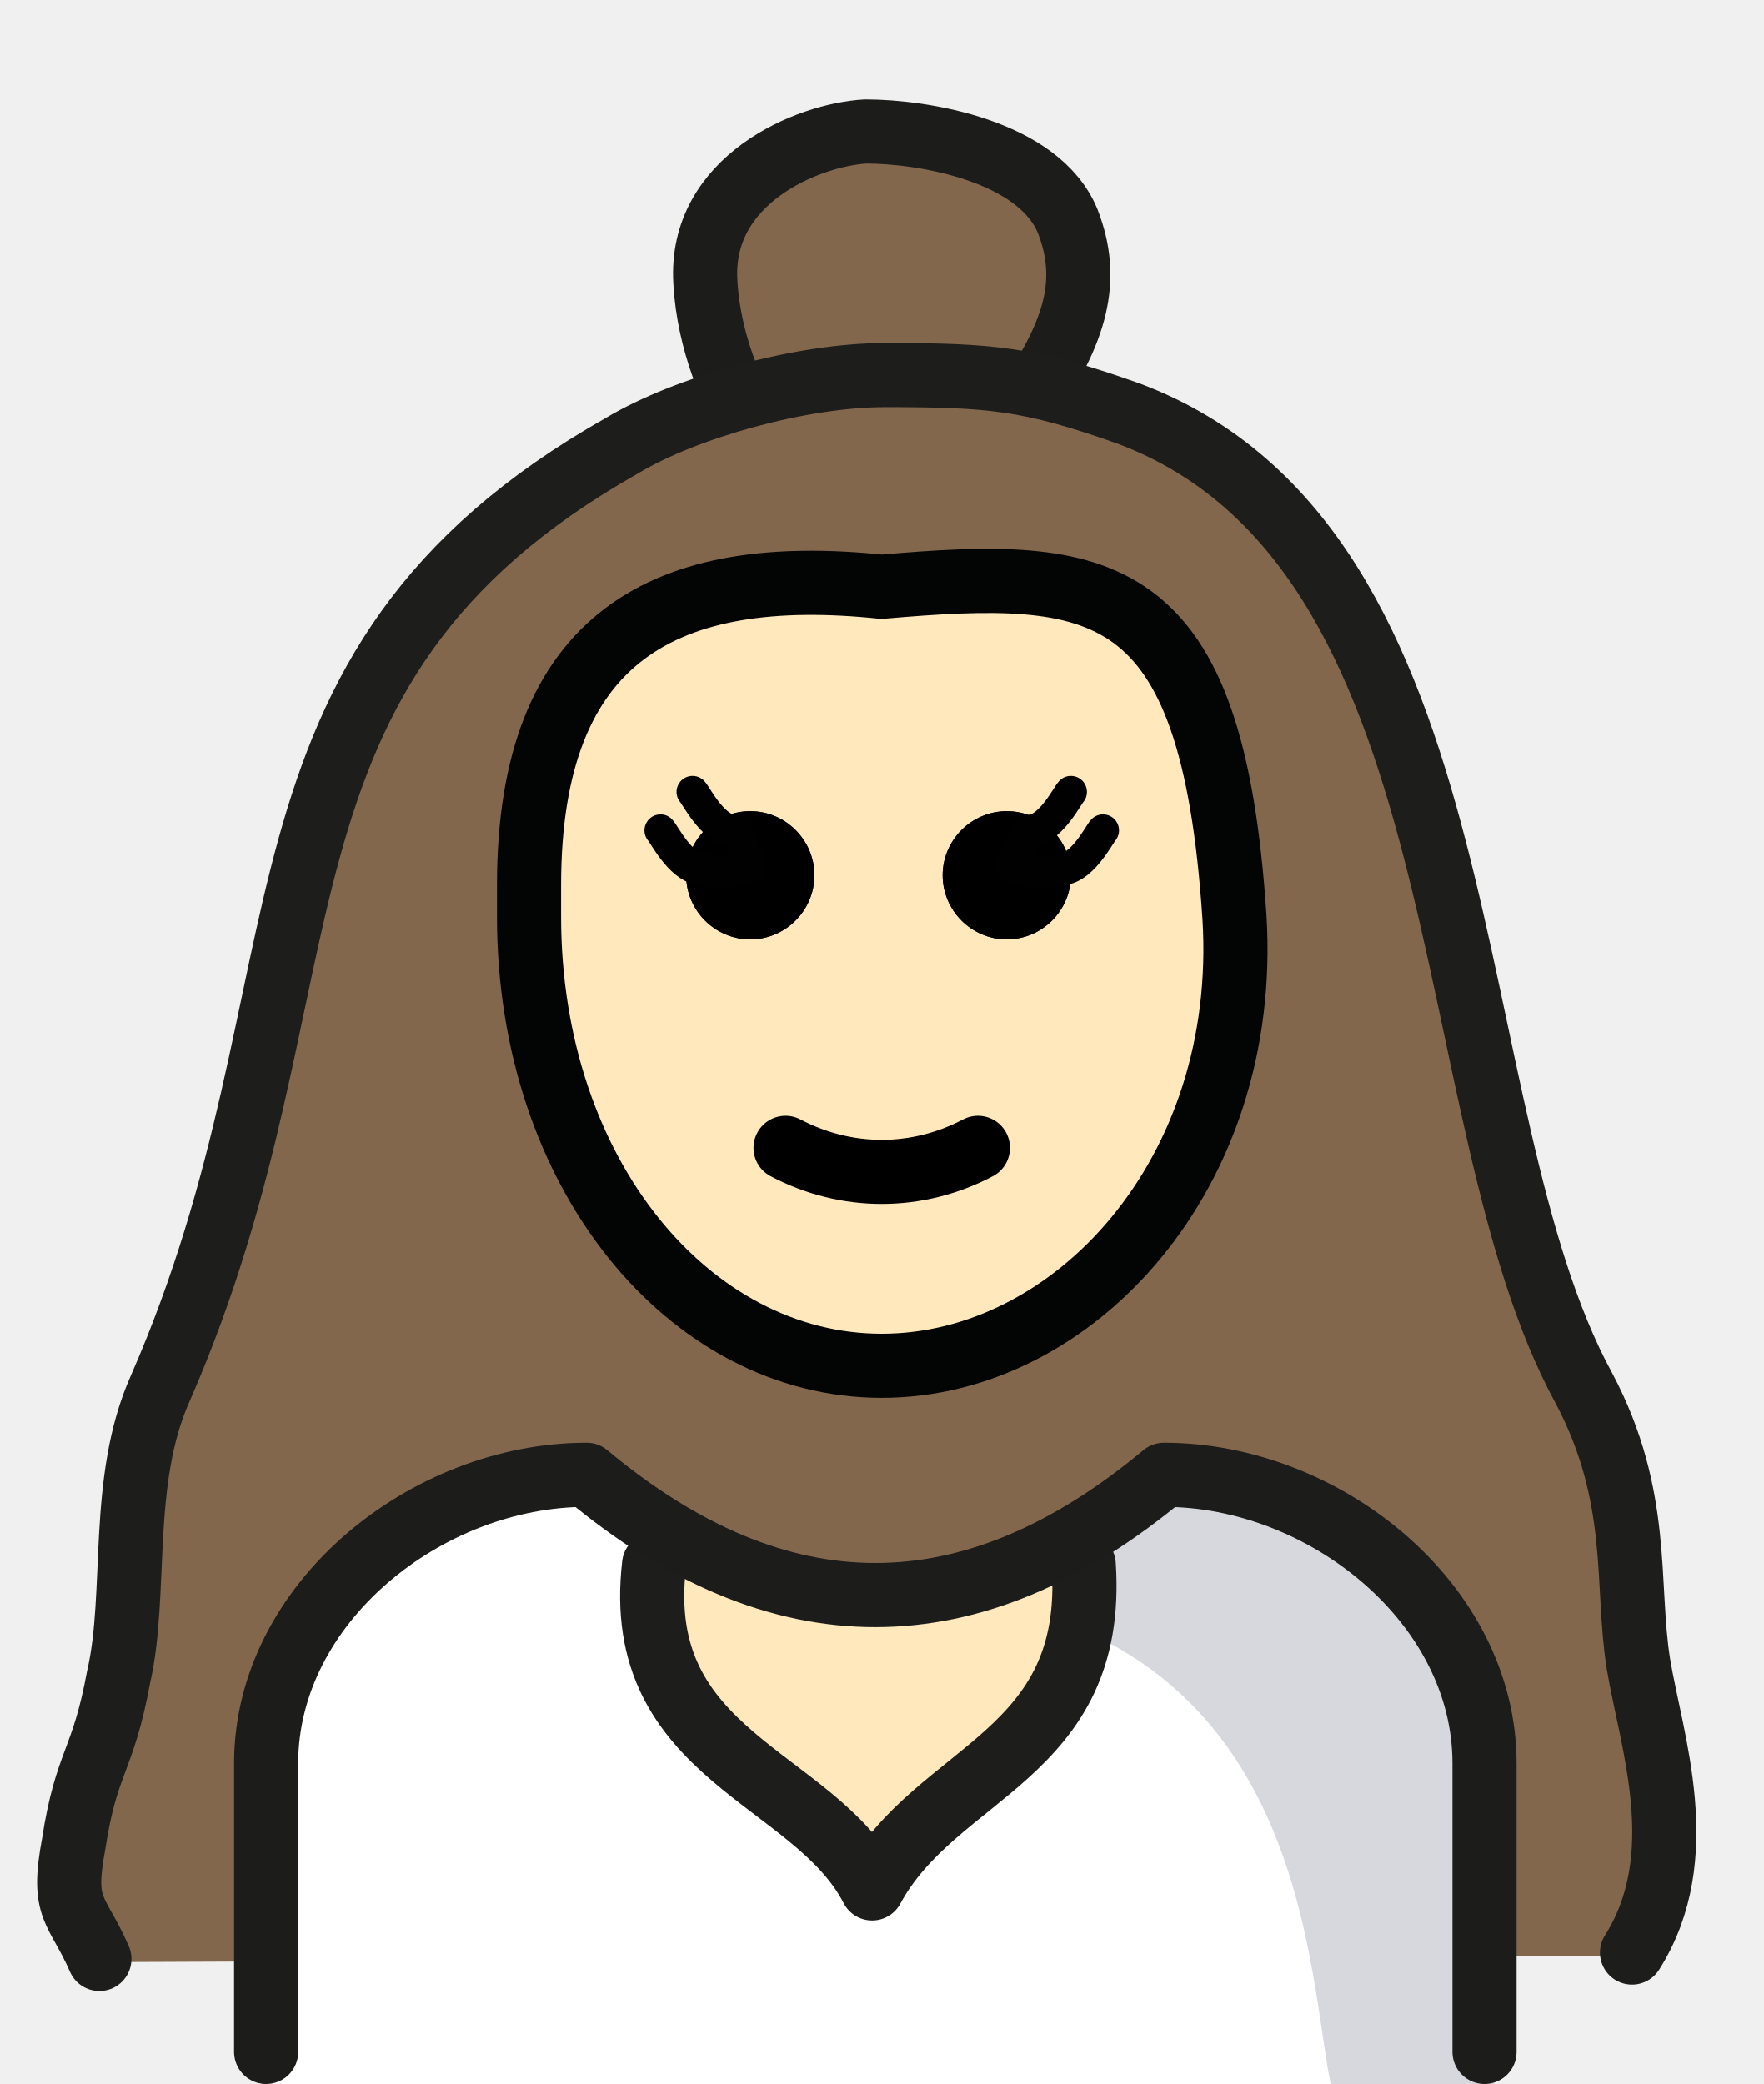
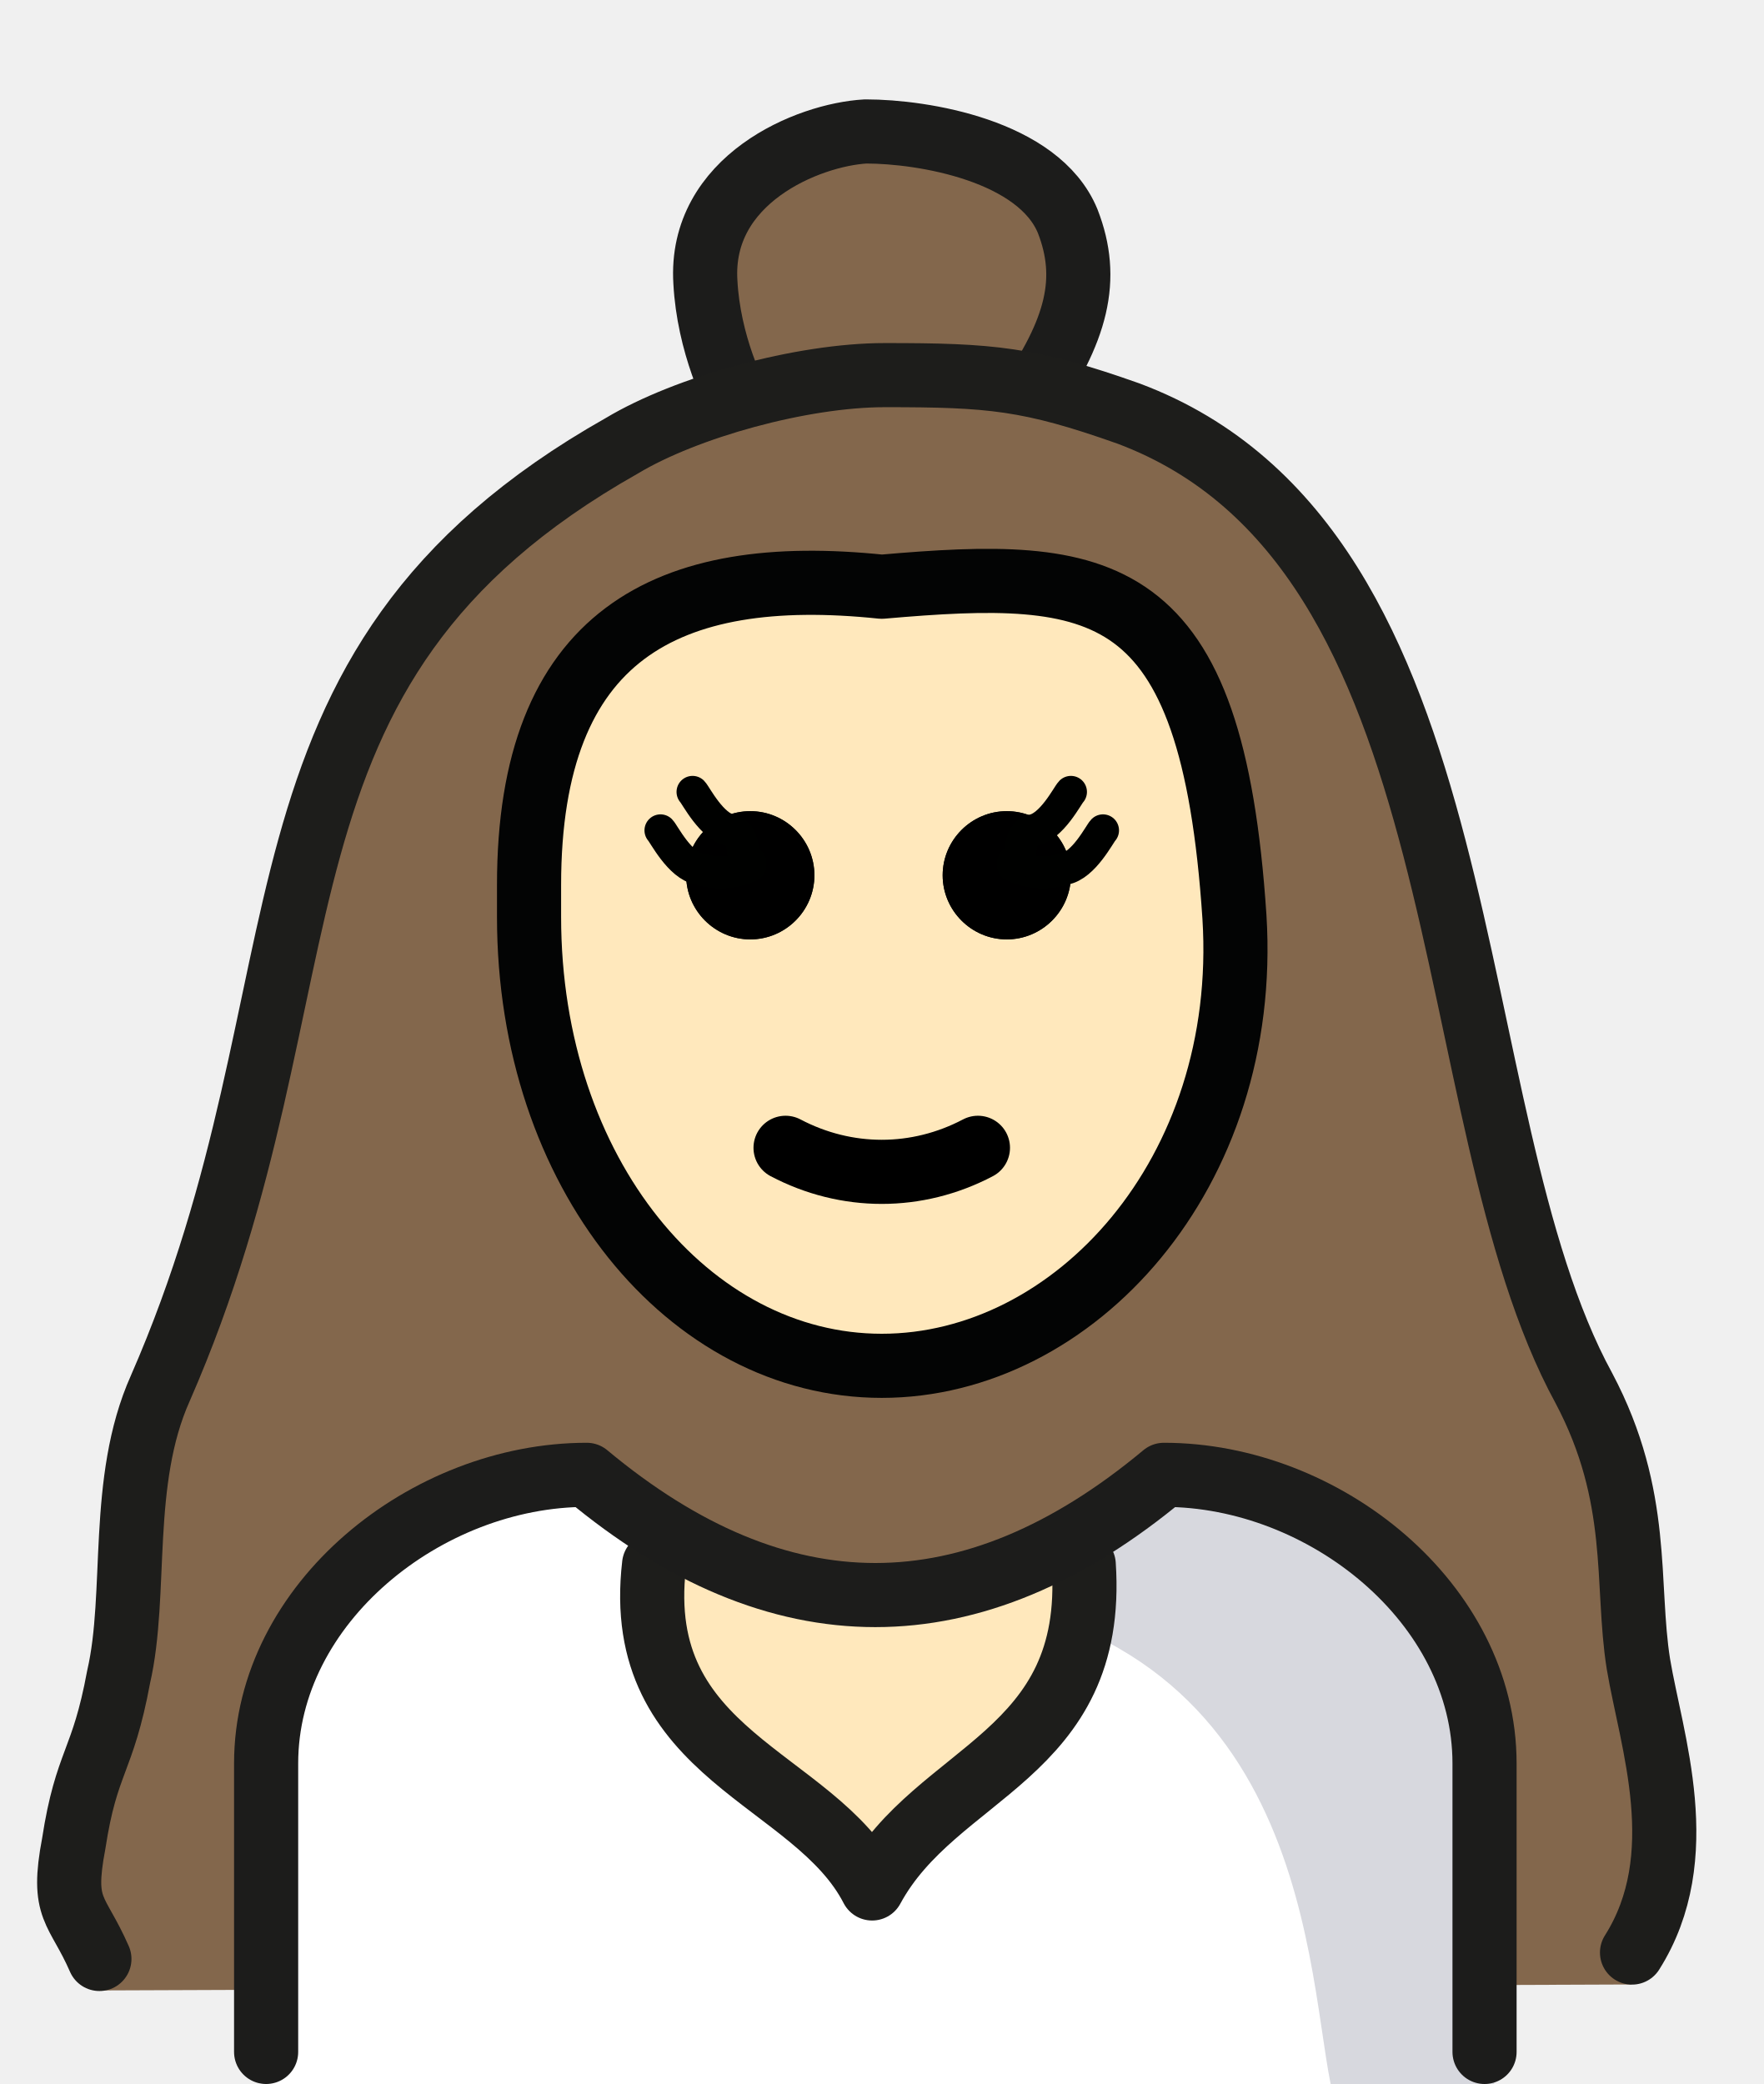
<svg xmlns="http://www.w3.org/2000/svg" version="1.1" id="Ebene_1" x="0px" y="0px" width="55px" height="65px" viewBox="0 0 55 65" enable-background="new 0 0 55 65" xml:space="preserve">
-   <path fill="#83674C" d="M23.2,12.7c-0.3-0.4-1.1-2.1-1.2-4C21.8,5.5,25.2,4,27,4c1.8,0,5.4,0.6,6.3,2.8c0.7,1.8,0.3,3.4-1.3,5.7" />
+   <path fill="#83674C" d="M23.2,12.7c-0.3-0.4-1.1-2.1-1.2-4C21.8,5.5,25.2,4,27,4s5.4,0.6,6.3,2.8c0.7,1.8,0.3,3.4-1.3,5.7" />
  <path fill="none" stroke="#1C1C1B" stroke-width="2" stroke-linecap="round" stroke-linejoin="round" d="M23.2,12.8  c-0.3-0.4-1.1-2.1-1.2-4c-0.2-3.2,3.2-4.6,5-4.7c1.8,0,5.4,0.6,6.3,2.8c0.7,1.8,0.3,3.4-1.3,5.7" />
-   <path fill="#83674C" d="M50.9,61c1.8-2.3,2-4.4,0.4-8.2c-1.1-2.5-1.1-4.6-1.1-7.2c0-2.6-2.2-5.1-2.3-6.2  C45.1,20.1,42,11.2,27.5,11.7c-9.6,0.3-15.8,5.5-17.2,12.2C9,30.4,6.5,39.4,4.2,45.3c-0.6,1.5,1.2,5.5-0.6,8.8  c-2.8,5.3-0.5,5-0.7,7.1" />
+   <path fill="#83674C" d="M50.875,61.896c1.8-2.3,2.025-5.296,0.425-9.096c-1.1-2.5-1.1-4.6-1.1-7.2c0-2.6-2.2-5.1-2.3-6.199  C45.1,20.1,42,11.2,27.5,11.7c-9.6,0.3-15.8,5.5-17.2,12.2C9,30.4,6.5,39.4,4.2,45.3c-0.6,1.5,1.2,5.5-0.6,8.8  C0.8,59.4,3.2,59.981,3,62.082" />
  <path fill="#FFE8BC" d="M16.9,27v1c0,7.7,4.7,13.8,10.8,13.8c6,0,10.8-6,10.8-13.8c0-4.7-1.9-8.4-6.6-10.6c-4.3,1-8.2,0.1-11.5,1.7  C17.6,20.6,17.4,26.1,16.9,27" />
  <path fill="none" stroke="#000000" stroke-width="2" stroke-linecap="round" stroke-linejoin="round" stroke-miterlimit="10" d="  M24.5,35.8c1.9,1,4.1,1,6,0" />
  <path fill="none" stroke="#030404" stroke-width="2" stroke-linejoin="round" d="M16.5,28.6c0,8,5,14,11,14s11.5-6,11-14  c-0.7-10.6-4.1-10.9-11-10.3c-6.7-0.7-11,1.5-11,9.3V28.6z" />
-   <path fill="none" stroke="#1D1D1B" stroke-width="2" stroke-linecap="round" stroke-linejoin="round" stroke-miterlimit="10" d="  M50.9,60.9c1.9-3,0.6-6.6,0.2-9c-0.4-2.5,0.1-5.2-1.7-8.6c-4.7-8.6-3-26.2-14.2-30.4c-3.1-1.1-4.3-1.2-7.6-1.2c-2.6,0-6.2,1-8.2,2.2  c-12.4,7-8.8,16.6-14.4,29.4c-1.3,2.9-0.7,6.4-1.3,9c-0.5,2.7-1,2.6-1.4,5.2c-0.4,2.1,0.1,2,0.8,3.6" />
-   <path fill="#1C1C1B" d="M33.4,27.3c0,1.1-0.9,2-2,2c-1.1,0-2-0.9-2-2c0-1.1,0.9-2,2-2C32.5,25.3,33.4,26.2,33.4,27.3" />
-   <path fill="#1C1C1B" d="M25.4,27.3c0,1.1-0.9,2-2,2c-1.1,0-2-0.9-2-2c0-1.1,0.9-2,2-2C24.5,25.3,25.4,26.2,25.4,27.3" />
-   <path d="M33.4,27.3c0,1.1-0.9,2-2,2c-1.1,0-2-0.9-2-2c0-1.1,0.9-2,2-2C32.5,25.3,33.4,26.2,33.4,27.3" />
-   <path d="M25.4,27.3c0,1.1-0.9,2-2,2c-1.1,0-2-0.9-2-2c0-1.1,0.9-2,2-2C24.5,25.3,25.4,26.2,25.4,27.3" />
+   <path fill="none" stroke="#1D1D1B" stroke-width="2" stroke-linecap="round" stroke-linejoin="round" stroke-miterlimit="10" d="  M50.9,60.9c1.899-3,0.6-6.601,0.199-9C50.7,49.4,51.2,46.7,49.4,43.3c-4.7-8.6-3-26.2-14.2-30.4c-3.101-1.1-4.3-1.2-7.6-1.2  c-2.6,0-6.2,1-8.2,2.2C7,20.9,10.6,30.5,5,43.3c-1.3,2.9-0.7,6.4-1.3,9c-0.5,2.7-1,2.601-1.4,5.2c-0.4,2.1,0.1,2,0.8,3.6" />
+   <path fill="#1C1C1B" d="M33.4,27.3c0,1.1-0.9,2-2,2c-1.101,0-2-0.9-2-2c0-1.1,0.899-2,2-2C32.5,25.3,33.4,26.2,33.4,27.3" />
+   <path fill="#1C1C1B" d="M25.4,27.3c0,1.1-0.9,2-2,2s-2-0.9-2-2c0-1.1,0.9-2,2-2S25.4,26.2,25.4,27.3" />
+   <path d="M33.4,27.3c0,1.1-0.9,2-2,2c-1.101,0-2-0.9-2-2c0-1.1,0.899-2,2-2C32.5,25.3,33.4,26.2,33.4,27.3" />
+   <path d="M25.4,27.3c0,1.1-0.9,2-2,2s-2-0.9-2-2c0-1.1,0.9-2,2-2S25.4,26.2,25.4,27.3" />
  <path fill="#FFFFFF" d="M8.1,65v-9.8c0-5,5-9,10-9c6,5,12,5,18,0c5,0,10,4,10,9V65H8.1z" />
-   <path fill="#D7D8DE" d="M36.6,46c-3.2,2.1-4.9,3-8.9,3.6C40.7,50,40.7,61,41.5,65h5.1C46.6,65,48.6,46,36.6,46" />
-   <path fill="#FFE8BC" d="M20.4,48.8c-0.7,6,5,6.6,6.8,10.1c2-3.7,7-4.1,6.6-10.1" />
-   <path fill="none" stroke="#1D1D1B" stroke-width="2" stroke-linecap="round" stroke-linejoin="round" stroke-miterlimit="10" d="  M20.4,48.8c-0.7,6,5,6.6,6.8,10.1c2-3.7,7-4.1,6.6-10.1" />
+   <path fill="#D7D8DE" d="M36.6,46C33.4,48.1,31.7,49,27.7,49.6C40.7,50,40.7,61,41.5,65h5.1C46.6,65,48.6,46,36.6,46" />
+   <path fill="#FFE8BC" d="M20.4,48.8c-0.7,6,5,6.601,6.8,10.101c2-3.7,7-4.101,6.6-10.101" />
+   <path fill="none" stroke="#1D1D1B" stroke-width="2" stroke-linecap="round" stroke-linejoin="round" stroke-miterlimit="10" d="  M20.4,48.8c-0.7,6,5,6.601,6.8,10.101c2-3.7,7-4.101,6.6-10.101" />
  <path fill="none" stroke="#1C1C1B" stroke-width="2" stroke-linecap="round" stroke-linejoin="round" d="M8.3,64v-9c0-5,5-9,10-9  c6,5,12,5,18,0c5,0,10,4,10,9v9" />
-   <path fill="none" stroke="#000100" stroke-linecap="round" stroke-linejoin="round" stroke-miterlimit="10" d="M34.4,25.9  c-0.1,0.1-0.6,1.1-1.2,1.2c-0.6,0.2-1.2,0.1-1.6-0.1" />
-   <path fill="none" stroke="#000100" stroke-linecap="round" stroke-linejoin="round" stroke-miterlimit="10" d="M33.4,24.7  c-0.1,0.1-0.6,1.1-1.2,1.2c-0.6,0.2-0.2,1.2-0.6,1" />
+   <path fill="none" stroke="#000100" stroke-linecap="round" stroke-linejoin="round" stroke-miterlimit="10" d="M34.4,25.9  C34.3,26,33.8,27,33.2,27.1C32.6,27.3,32,27.2,31.6,27" />
+   <path fill="none" stroke="#000100" stroke-linecap="round" stroke-linejoin="round" stroke-miterlimit="10" d="M33.4,24.7  c-0.101,0.1-0.601,1.1-1.2,1.2c-0.601,0.2-0.2,1.2-0.601,1" />
  <path fill="none" stroke="#000100" stroke-linecap="round" stroke-linejoin="round" stroke-miterlimit="10" d="M20.6,25.9  c0.1,0.1,0.6,1.1,1.2,1.2c0.6,0.2,1.2,0.1,1.6-0.1" />
  <path fill="none" stroke="#000100" stroke-linecap="round" stroke-linejoin="round" stroke-miterlimit="10" d="M21.6,24.7  c0.1,0.1,0.6,1.1,1.2,1.2c0.6,0.2,0.2,1.2,0.6,1" />
</svg>
